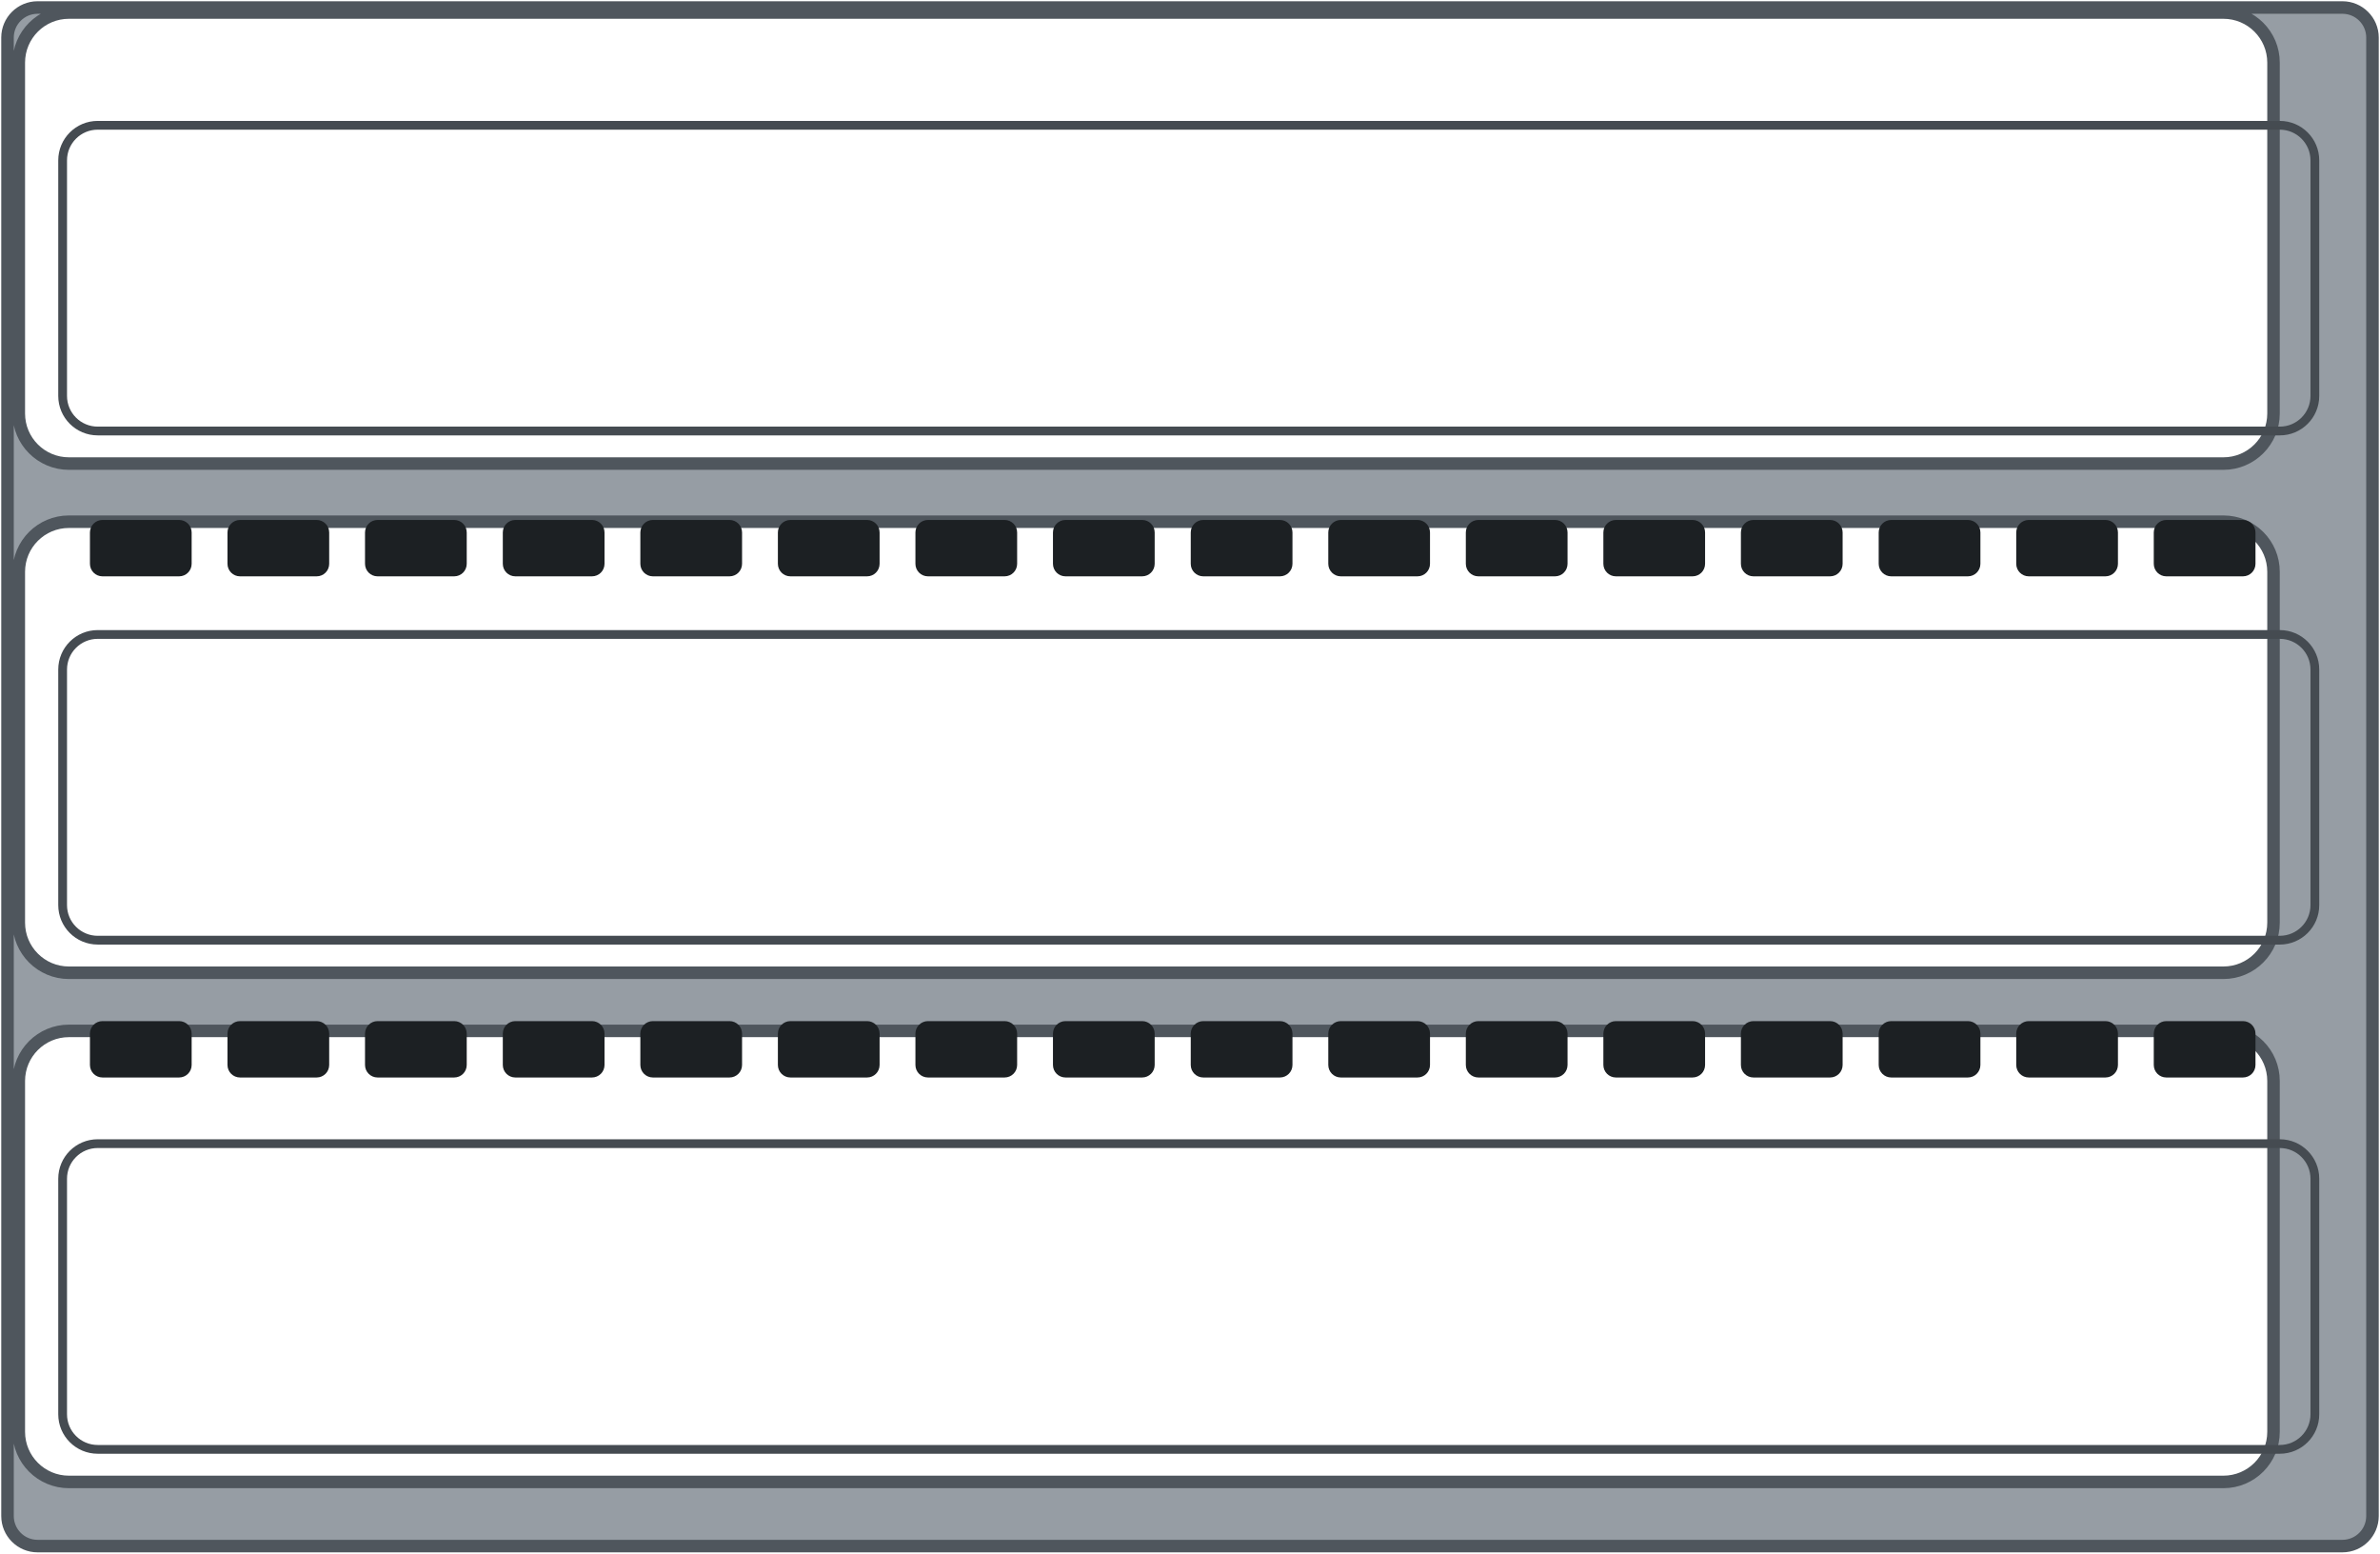
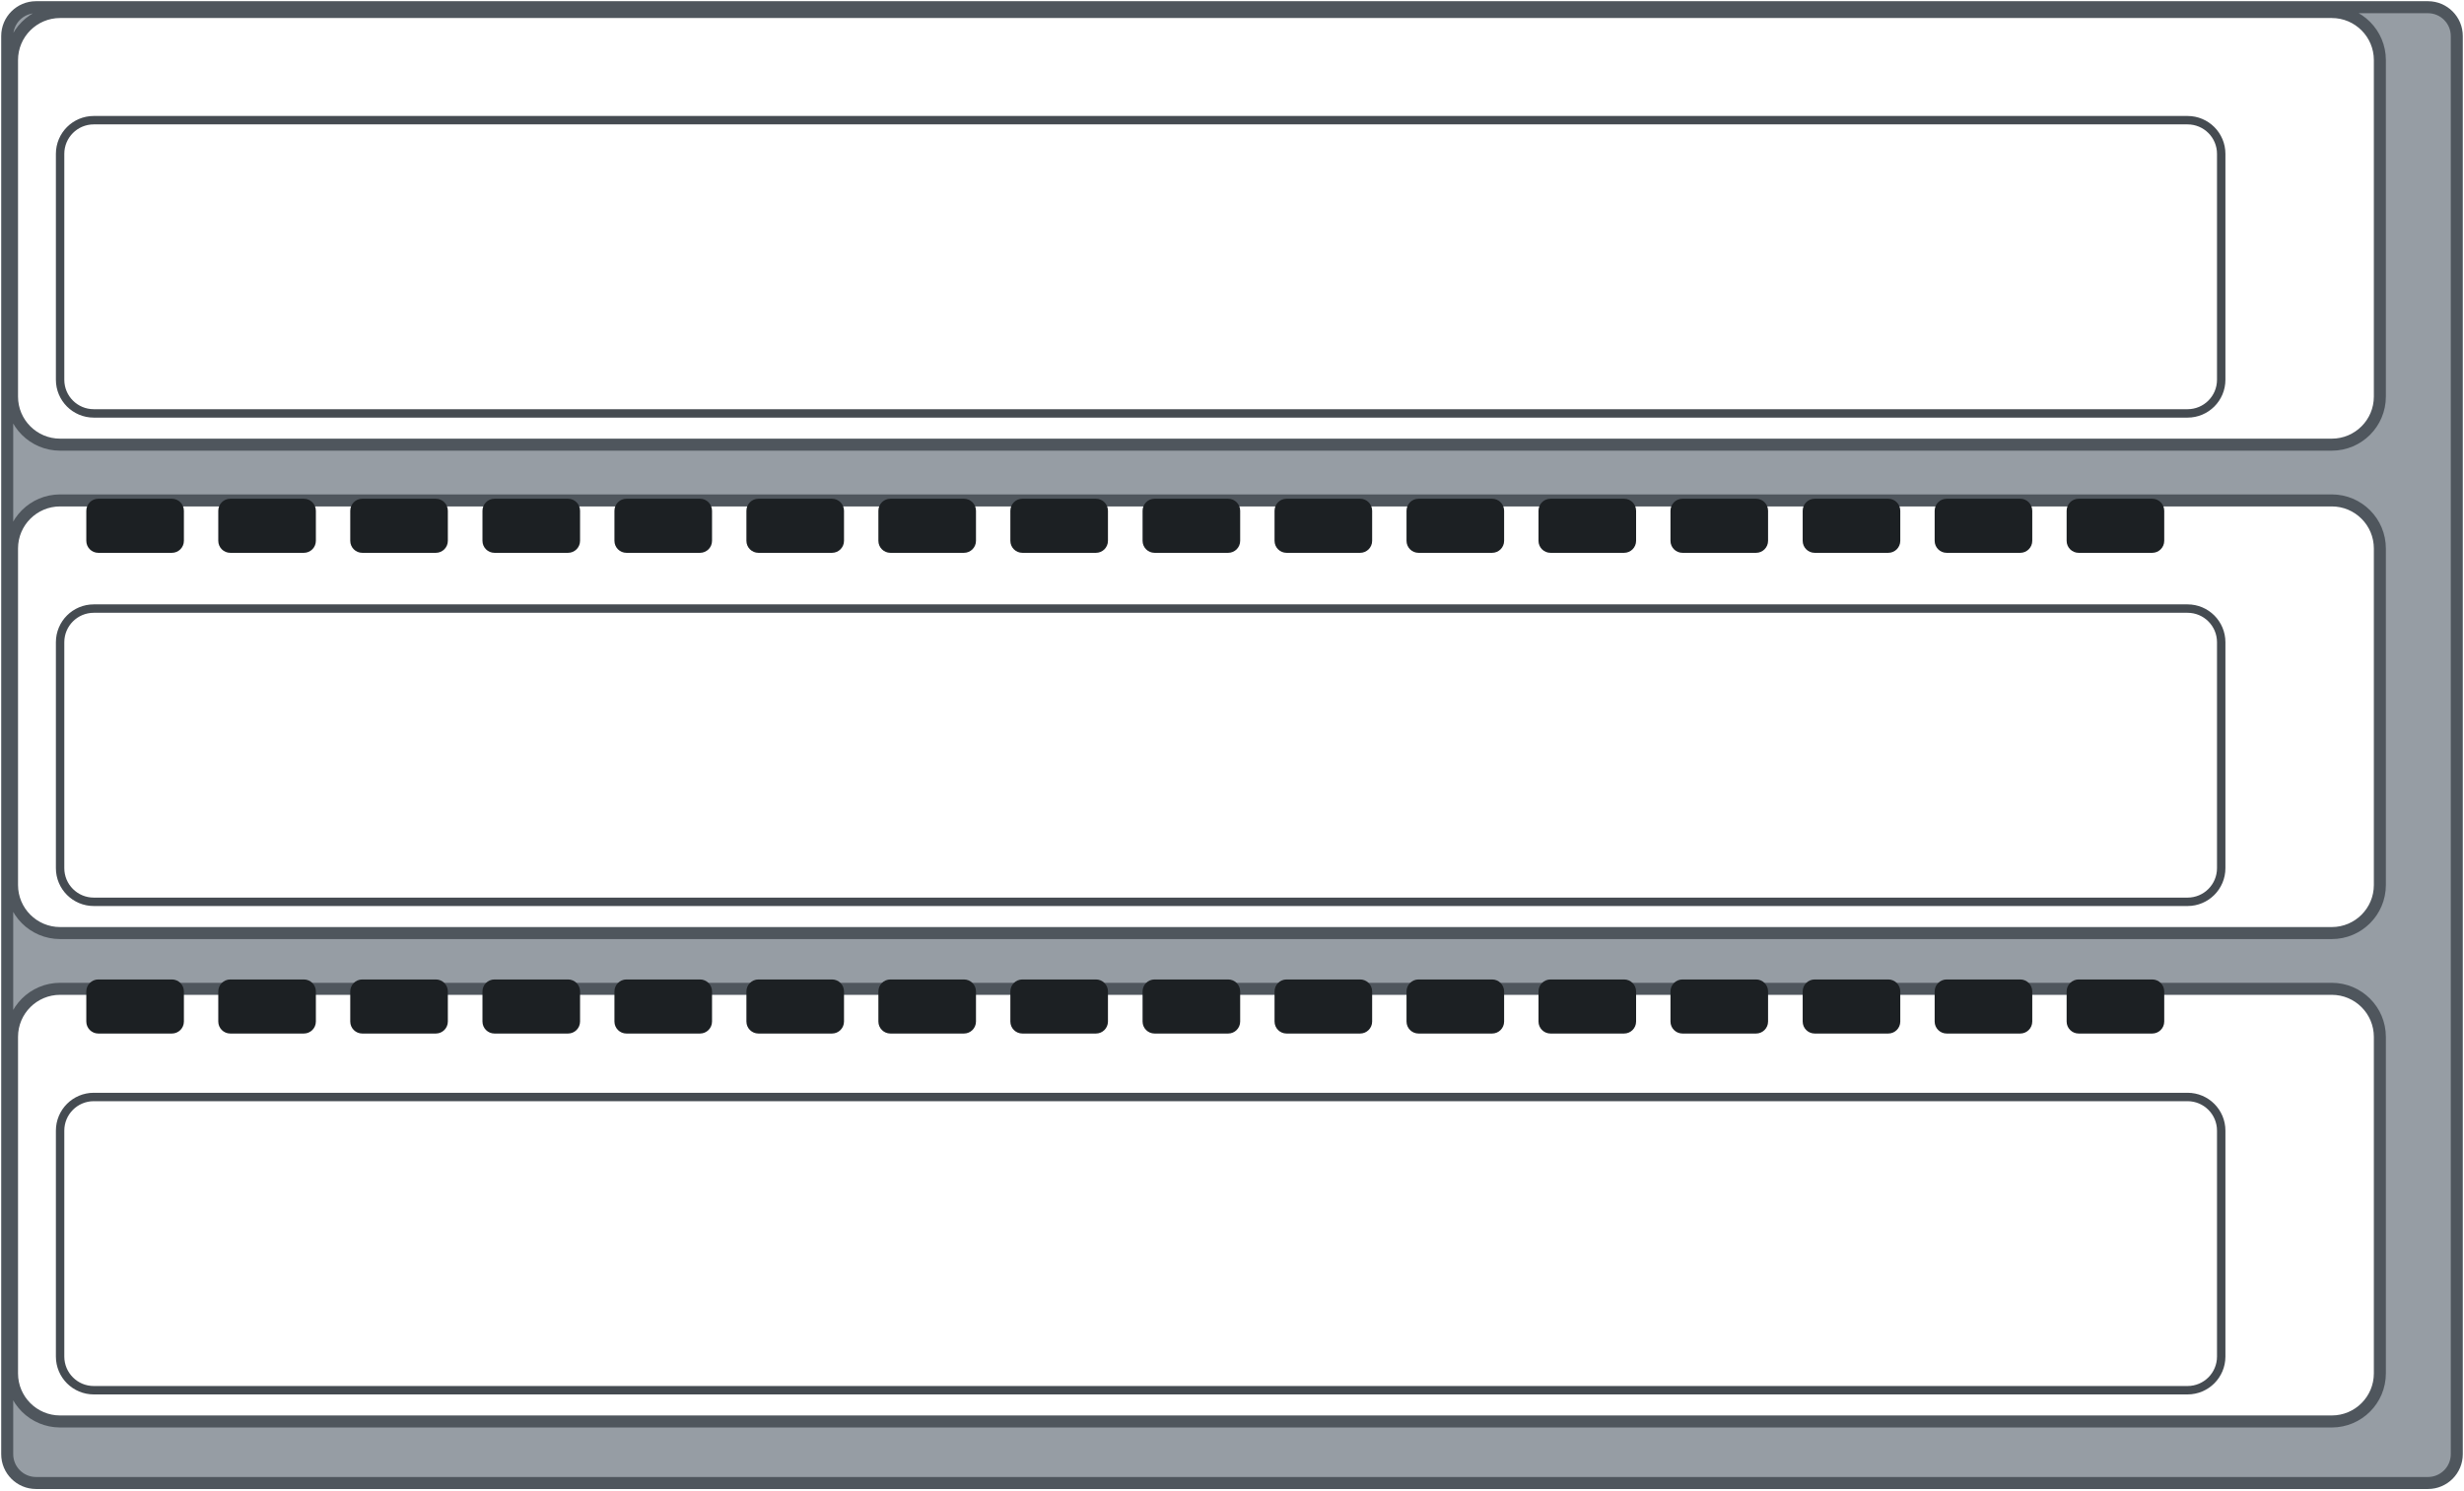
- <svg xmlns="http://www.w3.org/2000/svg" width="95.0mm" height="62.0mm" viewBox="0 0 95.0 62.0">
-   <path id="plate" fill-rule="evenodd" d="M1.50 0.30 H93.50 A1.20 1.20 0 0 1 94.70 1.50 V60.50 A1.20 1.20 0 0 1 93.50 61.70 H1.50 A1.20 1.20 0 0 1 0.30 60.50 V1.50 A1.20 1.20 0 0 1 1.50 0.30 Z M2.75 0.50 H88.75 A2.00 2.00 0 0 1 90.75 2.50 V16.50 A2.00 2.00 0 0 1 88.75 18.50 H2.75 A2.00 2.00 0 0 1 0.75 16.50 V2.50 A2.00 2.00 0 0 1 2.75 0.50 Z M2.75 20.82 H88.75 A2.00 2.00 0 0 1 90.75 22.82 V36.82 A2.00 2.00 0 0 1 88.75 38.82 H2.75 A2.00 2.00 0 0 1 0.75 36.82 V22.82 A2.00 2.00 0 0 1 2.75 20.82 Z M2.75 41.14 H88.75 A2.00 2.00 0 0 1 90.75 43.14 V57.14 A2.00 2.00 0 0 1 88.75 59.14 H2.75 A2.00 2.00 0 0 1 0.75 57.14 V43.14 A2.00 2.00 0 0 1 2.75 41.14 Z" fill="#969da4" stroke="#4f565d" stroke-width="0.5" />
+ <svg xmlns="http://www.w3.org/2000/svg" width="102.5mm" height="62.0mm" viewBox="0 0 102.5 62.0">
+   <path id="plate" fill-rule="evenodd" d="M1.50 0.30 H101.00 A1.20 1.20 0 0 1 102.20 1.50 V60.50 A1.20 1.20 0 0 1 101.00 61.70 H1.50 A1.20 1.20 0 0 1 0.30 60.50 V1.50 A1.20 1.20 0 0 1 1.50 0.30 Z M2.50 0.50 H97.00 A2.00 2.00 0 0 1 99.00 2.50 V16.50 A2.00 2.00 0 0 1 97.00 18.50 H2.50 A2.00 2.00 0 0 1 0.50 16.50 V2.50 A2.00 2.00 0 0 1 2.50 0.50 Z M2.50 20.82 H97.00 A2.00 2.00 0 0 1 99.00 22.82 V36.82 A2.00 2.00 0 0 1 97.00 38.82 H2.50 A2.00 2.00 0 0 1 0.50 36.82 V22.82 A2.00 2.00 0 0 1 2.50 20.82 Z M2.50 41.14 H97.00 A2.00 2.00 0 0 1 99.00 43.14 V57.14 A2.00 2.00 0 0 1 97.00 59.14 H2.50 A2.00 2.00 0 0 1 0.50 57.14 V43.14 A2.00 2.00 0 0 1 2.50 41.14 Z" fill="#969da4" stroke="#4f565d" stroke-width="0.5" />
  <rect id="slot-1" x="2.50" y="5.00" width="89.9" height="12.2" rx="1.4" fill="none" stroke="#454b51" stroke-width="0.35" />
  <rect id="slot-2" x="2.50" y="25.32" width="89.9" height="12.2" rx="1.4" fill="none" stroke="#454b51" stroke-width="0.35" />
  <rect id="slot-3" x="2.50" y="45.64" width="89.9" height="12.2" rx="1.4" fill="none" stroke="#454b51" stroke-width="0.35" />
  <g id="vents-1" fill="#1c2023">
    <rect x="3.59" y="20.75" width="4.06" height="2.25" rx="0.5" />
    <rect x="9.08" y="20.75" width="4.06" height="2.25" rx="0.5" />
    <rect x="14.57" y="20.75" width="4.06" height="2.25" rx="0.5" />
    <rect x="20.07" y="20.75" width="4.06" height="2.25" rx="0.5" />
    <rect x="25.56" y="20.75" width="4.06" height="2.25" rx="0.5" />
    <rect x="31.05" y="20.75" width="4.06" height="2.25" rx="0.5" />
    <rect x="36.54" y="20.75" width="4.06" height="2.25" rx="0.5" />
    <rect x="42.03" y="20.75" width="4.06" height="2.25" rx="0.5" />
    <rect x="47.53" y="20.75" width="4.06" height="2.25" rx="0.5" />
    <rect x="53.02" y="20.75" width="4.06" height="2.25" rx="0.5" />
    <rect x="58.51" y="20.75" width="4.06" height="2.25" rx="0.5" />
    <rect x="64.00" y="20.75" width="4.06" height="2.25" rx="0.5" />
    <rect x="69.49" y="20.75" width="4.06" height="2.25" rx="0.5" />
    <rect x="74.99" y="20.75" width="4.06" height="2.25" rx="0.5" />
    <rect x="80.48" y="20.75" width="4.06" height="2.25" rx="0.5" />
    <rect x="85.97" y="20.75" width="4.06" height="2.25" rx="0.5" />
  </g>
  <g id="vents-2" fill="#1c2023">
    <rect x="3.59" y="40.75" width="4.06" height="2.25" rx="0.5" />
    <rect x="9.08" y="40.75" width="4.06" height="2.25" rx="0.5" />
    <rect x="14.57" y="40.75" width="4.06" height="2.25" rx="0.5" />
    <rect x="20.07" y="40.75" width="4.06" height="2.25" rx="0.5" />
    <rect x="25.56" y="40.75" width="4.06" height="2.25" rx="0.5" />
    <rect x="31.05" y="40.75" width="4.06" height="2.25" rx="0.5" />
    <rect x="36.54" y="40.75" width="4.06" height="2.25" rx="0.5" />
    <rect x="42.03" y="40.75" width="4.06" height="2.25" rx="0.5" />
    <rect x="47.53" y="40.75" width="4.06" height="2.25" rx="0.5" />
    <rect x="53.02" y="40.75" width="4.06" height="2.25" rx="0.5" />
    <rect x="58.51" y="40.75" width="4.06" height="2.25" rx="0.5" />
    <rect x="64.00" y="40.75" width="4.06" height="2.25" rx="0.5" />
    <rect x="69.49" y="40.75" width="4.06" height="2.25" rx="0.5" />
    <rect x="74.99" y="40.75" width="4.06" height="2.25" rx="0.5" />
    <rect x="80.48" y="40.75" width="4.06" height="2.25" rx="0.5" />
    <rect x="85.97" y="40.75" width="4.06" height="2.25" rx="0.5" />
  </g>
</svg>
